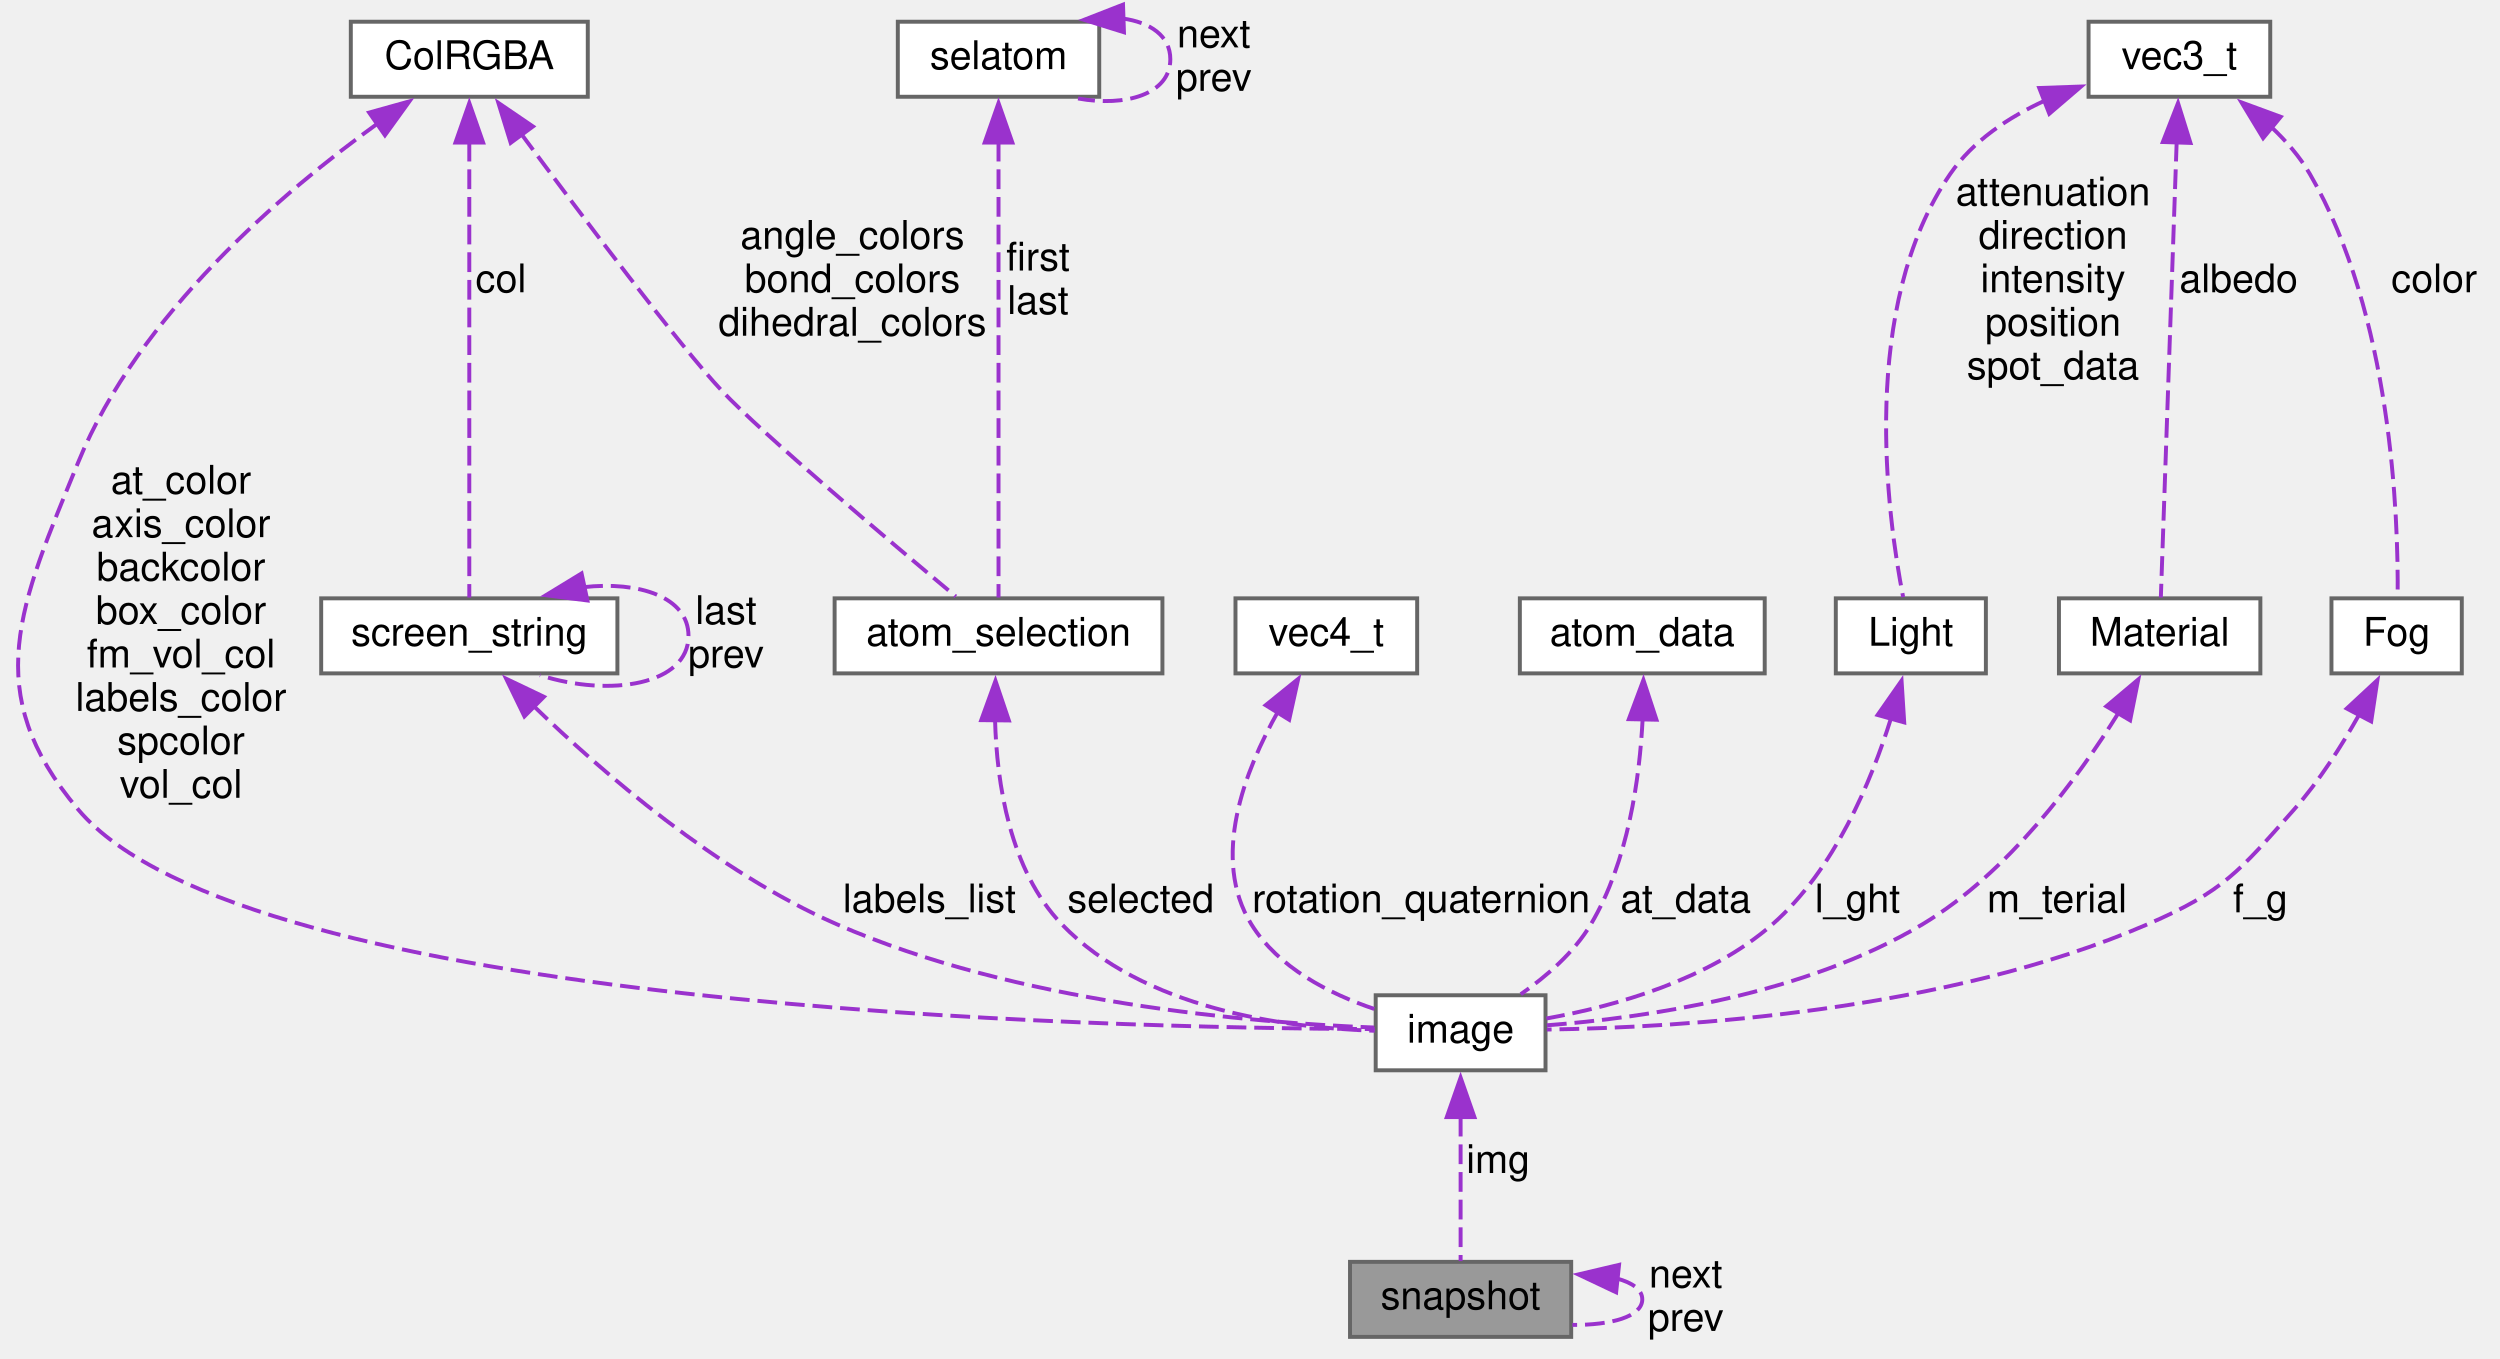
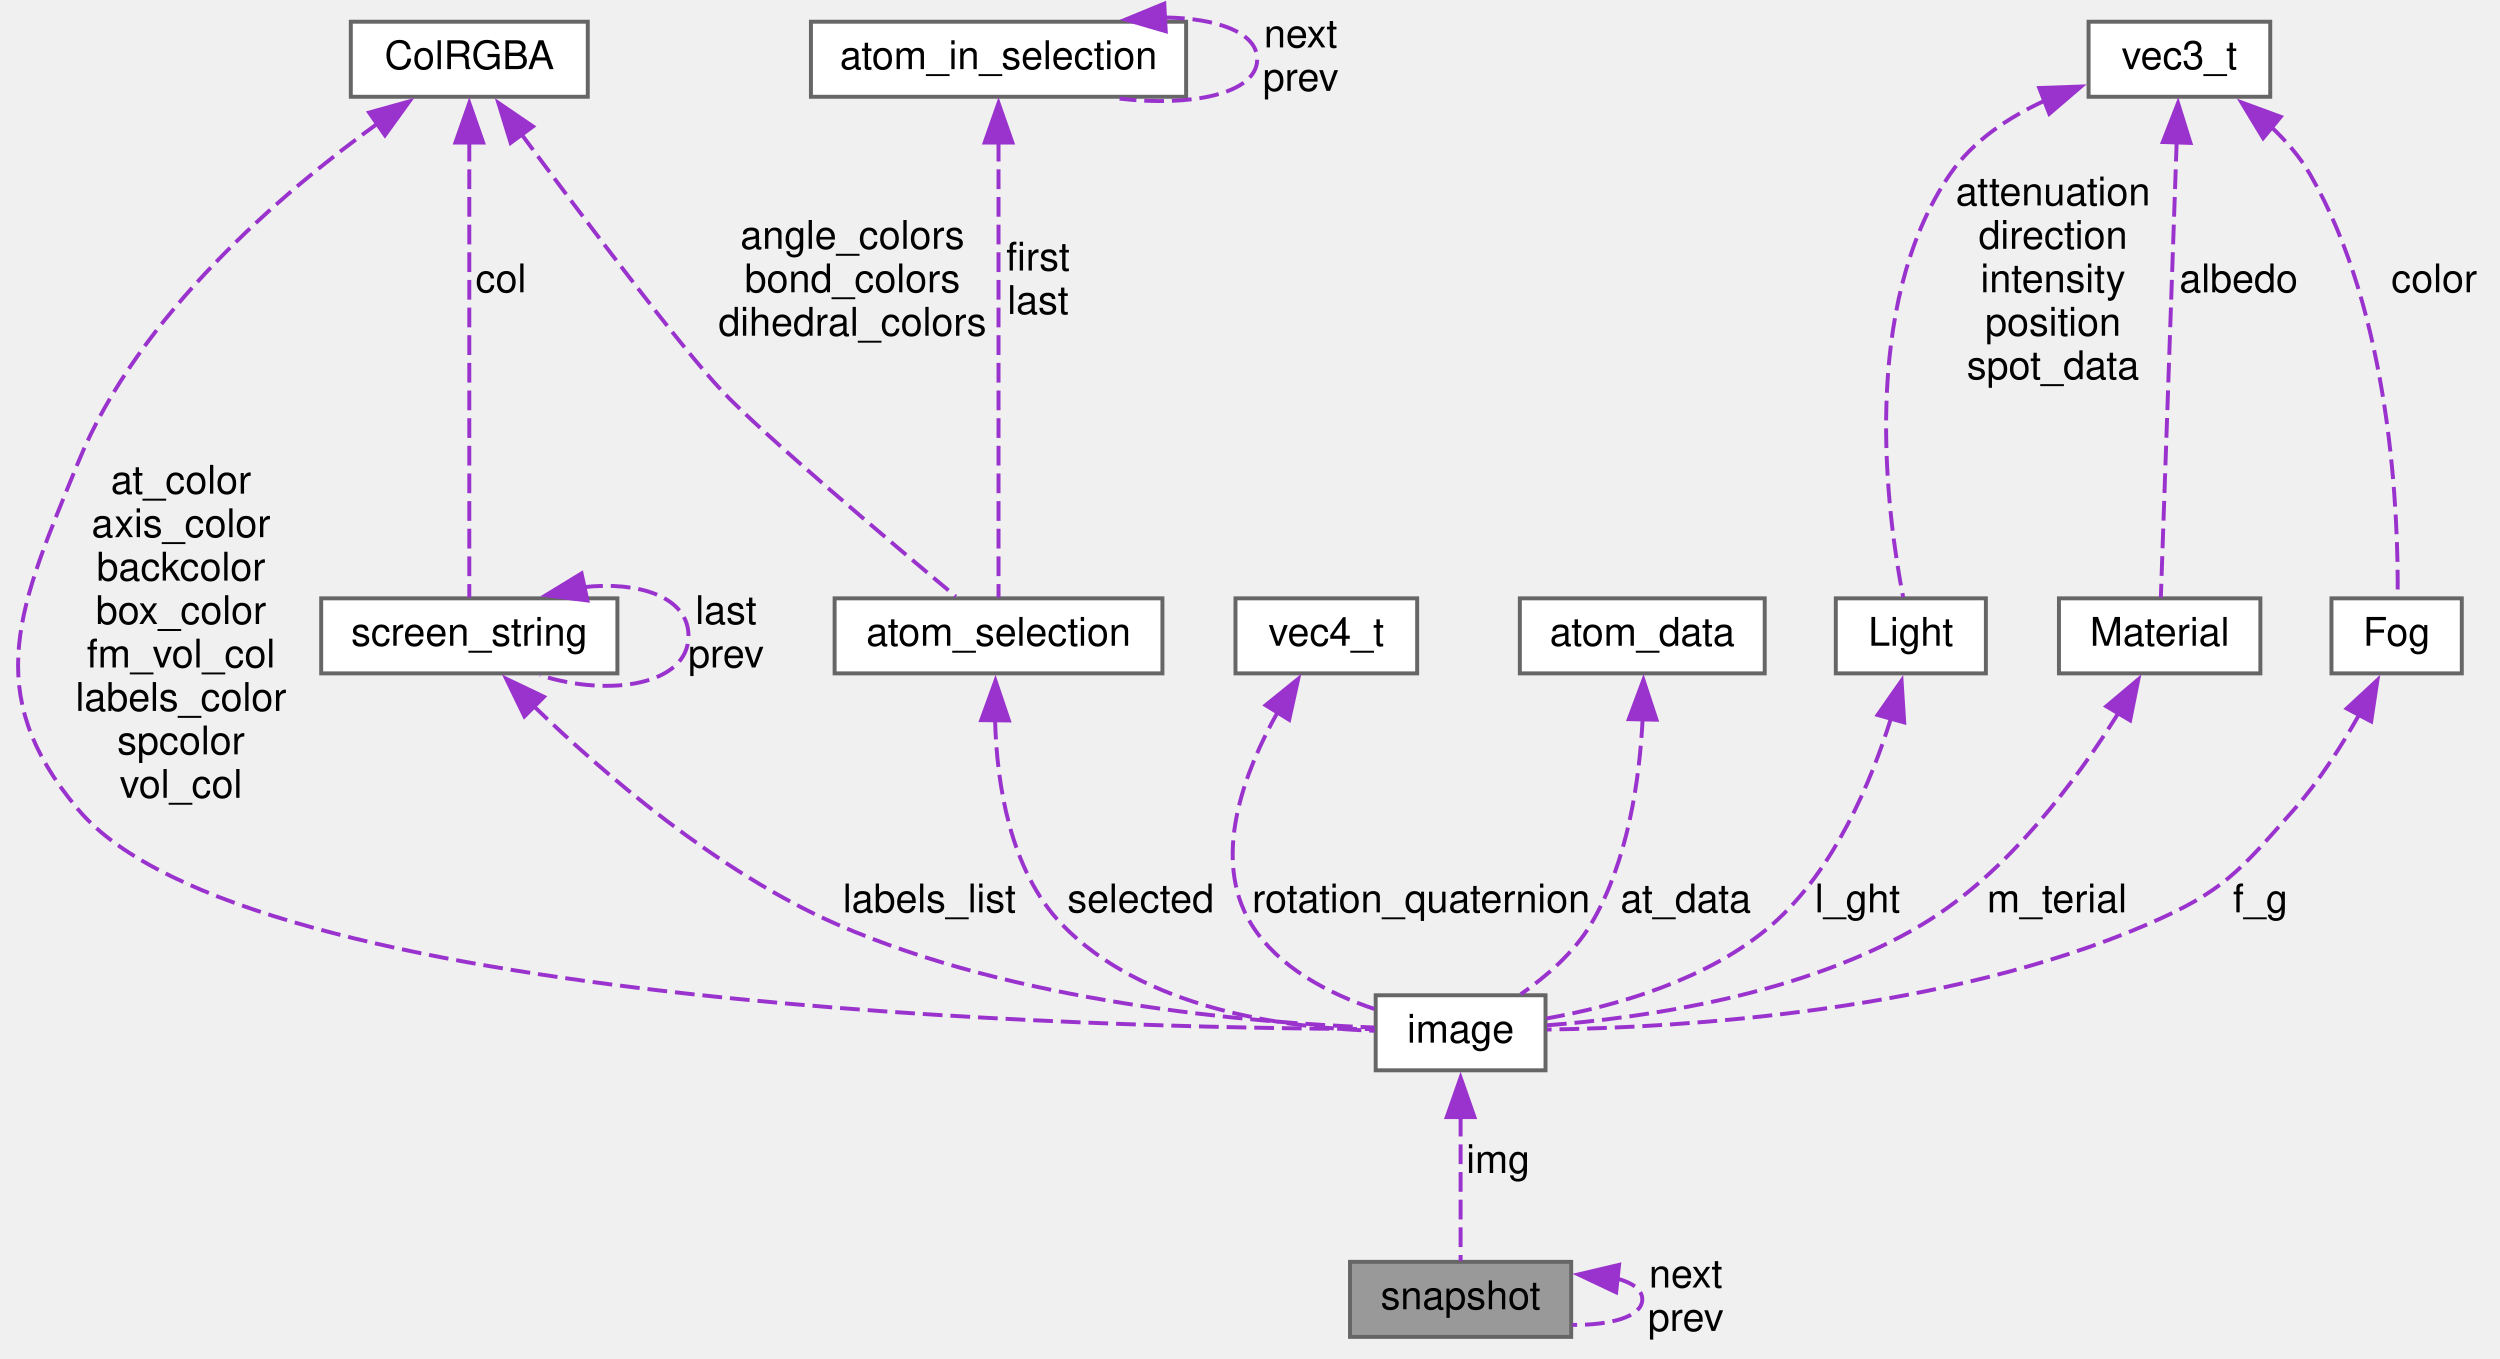
<svg xmlns="http://www.w3.org/2000/svg" xmlns:xlink="http://www.w3.org/1999/xlink" width="633pt" height="344pt" viewBox="0.00 0.00 632.65 344.00">
  <g id="graph0" class="graph" transform="scale(1 1) rotate(0) translate(4 340)">
    <g id="node1" class="node">
      <g id="a_node1">
        <a xlink:title=" ">
          <polygon fill="#999999" stroke="#666666" points="393.65,-20.5 337.65,-20.5 337.65,-1.5 393.65,-1.5 393.65,-20.5" />
          <text text-anchor="middle" x="365.65" y="-8.5" font-family="Helvetica,sans-Serif" font-size="10.00">snapshot</text>
        </a>
      </g>
    </g>
    <g id="edge18" class="edge">
      <path fill="none" stroke="#9a32cd" stroke-dasharray="5,2" d="M405.22,-16.28C409.15,-15.22 411.65,-13.46 411.65,-11 411.65,-6.62 403.74,-4.46 393.95,-4.53" />
      <polygon fill="#9a32cd" stroke="#9a32cd" points="405.03,-12.78 395.45,-17.31 405.77,-19.74 405.03,-12.78" />
      <text text-anchor="middle" x="422.65" y="-14" font-family="Helvetica,sans-Serif" font-size="10.00"> next</text>
      <text text-anchor="middle" x="422.65" y="-3" font-family="Helvetica,sans-Serif" font-size="10.00">prev</text>
    </g>
    <g id="node2" class="node">
      <g id="a_node2">
        <a xlink:href="../../de/d68/structimage.html" target="_top" xlink:title="a structure to describe the content of the OpenGL rendering">
          <polygon fill="white" stroke="#666666" points="387.15,-88 344.15,-88 344.15,-69 387.15,-69 387.15,-88" />
          <text text-anchor="middle" x="365.65" y="-76" font-family="Helvetica,sans-Serif" font-size="10.00">image</text>
        </a>
      </g>
    </g>
    <g id="edge1" class="edge">
      <path fill="none" stroke="#9a32cd" stroke-dasharray="5,2" d="M365.65,-57.24C365.65,-44.98 365.65,-29.97 365.65,-20.69" />
      <polygon fill="#9a32cd" stroke="#9a32cd" points="362.15,-57.15 365.65,-67.15 369.15,-57.15 362.15,-57.15" />
      <text text-anchor="middle" x="375.15" y="-43" font-family="Helvetica,sans-Serif" font-size="10.00"> img</text>
    </g>
    <g id="node3" class="node">
      <g id="a_node3">
        <a xlink:href="../../d1/d74/struct_col_r_g_b_a.html" target="_top" xlink:title=" ">
          <polygon fill="white" stroke="#666666" points="144.65,-334.5 84.65,-334.5 84.65,-315.5 144.65,-315.5 144.65,-334.5" />
          <text text-anchor="middle" x="114.65" y="-322.5" font-family="Helvetica,sans-Serif" font-size="10.00">ColRGBA</text>
        </a>
      </g>
    </g>
    <g id="edge2" class="edge">
      <path fill="none" stroke="#9a32cd" stroke-dasharray="5,2" d="M91.54,-308.8C67.38,-291.38 30.91,-260.36 15.65,-223 0.86,-186.79 -9.56,-164.9 15.65,-135 58.08,-84.67 274.15,-79.7 343.9,-79.43" />
      <polygon fill="#9a32cd" stroke="#9a32cd" points="89.29,-311.5 99.49,-314.34 93.29,-305.75 89.29,-311.5" />
      <text text-anchor="middle" x="41.65" y="-215" font-family="Helvetica,sans-Serif" font-size="10.00"> at_color</text>
      <text text-anchor="middle" x="41.65" y="-204" font-family="Helvetica,sans-Serif" font-size="10.00">axis_color</text>
      <text text-anchor="middle" x="41.65" y="-193" font-family="Helvetica,sans-Serif" font-size="10.00">backcolor</text>
      <text text-anchor="middle" x="41.65" y="-182" font-family="Helvetica,sans-Serif" font-size="10.00">box_color</text>
      <text text-anchor="middle" x="41.65" y="-171" font-family="Helvetica,sans-Serif" font-size="10.00">fm_vol_col</text>
      <text text-anchor="middle" x="41.65" y="-160" font-family="Helvetica,sans-Serif" font-size="10.00">labels_color</text>
      <text text-anchor="middle" x="41.65" y="-149" font-family="Helvetica,sans-Serif" font-size="10.00">spcolor</text>
      <text text-anchor="middle" x="41.65" y="-138" font-family="Helvetica,sans-Serif" font-size="10.00">vol_col</text>
    </g>
    <g id="node4" class="node">
      <g id="a_node4">
        <a xlink:href="../../d0/dc3/structscreen__string.html" target="_top" xlink:title="OpenGL string rendering.">
          <polygon fill="white" stroke="#666666" points="152.15,-188.5 77.15,-188.5 77.15,-169.5 152.15,-169.5 152.15,-188.5" />
          <text text-anchor="middle" x="114.65" y="-176.5" font-family="Helvetica,sans-Serif" font-size="10.00">screen_string</text>
        </a>
      </g>
    </g>
    <g id="edge4" class="edge">
      <path fill="none" stroke="#9a32cd" stroke-dasharray="5,2" d="M114.65,-304.12C114.65,-272.33 114.65,-211.33 114.65,-188.71" />
      <polygon fill="#9a32cd" stroke="#9a32cd" points="111.15,-303.91 114.65,-313.91 118.15,-303.91 111.15,-303.91" />
      <text text-anchor="middle" x="122.65" y="-266" font-family="Helvetica,sans-Serif" font-size="10.00"> col</text>
    </g>
    <g id="node5" class="node">
      <g id="a_node5">
        <a xlink:href="../../d6/d0f/structatom__selection.html" target="_top" xlink:title=" ">
          <polygon fill="white" stroke="#666666" points="290.15,-188.5 207.15,-188.5 207.15,-169.5 290.15,-169.5 290.15,-188.5" />
          <text text-anchor="middle" x="248.65" y="-176.5" font-family="Helvetica,sans-Serif" font-size="10.00">atom_selection</text>
        </a>
      </g>
    </g>
    <g id="edge7" class="edge">
      <path fill="none" stroke="#9a32cd" stroke-dasharray="5,2" d="M127.83,-306.06C143.26,-285.23 168.04,-252.27 178.65,-241 188.87,-230.15 220.88,-203.12 237.84,-188.97" />
      <polygon fill="#9a32cd" stroke="#9a32cd" points="125.13,-303.83 122.01,-313.95 130.77,-307.98 125.13,-303.83" />
      <text text-anchor="middle" x="211.65" y="-277" font-family="Helvetica,sans-Serif" font-size="10.00"> angle_colors</text>
      <text text-anchor="middle" x="211.65" y="-266" font-family="Helvetica,sans-Serif" font-size="10.00">bond_colors</text>
      <text text-anchor="middle" x="211.65" y="-255" font-family="Helvetica,sans-Serif" font-size="10.00">dihedral_colors</text>
    </g>
    <g id="edge3" class="edge">
      <path fill="none" stroke="#9a32cd" stroke-dasharray="5,2" d="M130.87,-161.31C148.23,-144.51 177.38,-119.24 207.65,-106 253.26,-86.04 312.33,-81.04 343.75,-79.83" />
      <polygon fill="#9a32cd" stroke="#9a32cd" points="128.61,-158.61 123.99,-168.14 133.55,-163.57 128.61,-158.61" />
      <text text-anchor="middle" x="231.15" y="-109" font-family="Helvetica,sans-Serif" font-size="10.00"> labels_list</text>
    </g>
    <g id="edge5" class="edge">
      <path fill="none" stroke="#9a32cd" stroke-dasharray="5,2" d="M143.49,-191.32C157.61,-192.93 170.15,-188.82 170.15,-179 170.15,-166.67 150.41,-163.35 132.55,-169.03" />
      <polygon fill="#9a32cd" stroke="#9a32cd" points="144.55,-187.96 134.03,-189.29 143.08,-194.81 144.55,-187.96" />
      <text text-anchor="middle" x="179.65" y="-182" font-family="Helvetica,sans-Serif" font-size="10.00"> last</text>
      <text text-anchor="middle" x="179.65" y="-171" font-family="Helvetica,sans-Serif" font-size="10.00">prev</text>
    </g>
    <g id="edge6" class="edge">
      <path fill="none" stroke="#9a32cd" stroke-dasharray="5,2" d="M247.77,-157.77C248.2,-141.69 251.47,-119.68 264.65,-106 285.27,-84.58 320.92,-79.73 343.88,-79.01" />
      <polygon fill="#9a32cd" stroke="#9a32cd" points="244.27,-157.66 247.88,-167.62 251.27,-157.58 244.27,-157.66" />
      <text text-anchor="middle" x="284.65" y="-109" font-family="Helvetica,sans-Serif" font-size="10.00"> selected</text>
    </g>
    <g id="node6" class="node">
      <g id="a_node6">
-         <a xlink:href="../../dd/d4c/structselatom.html" target="_top" xlink:title=" ">
-           <polygon fill="white" stroke="#666666" points="274.15,-334.5 223.15,-334.5 223.15,-315.5 274.15,-315.5 274.15,-334.5" />
-           <text text-anchor="middle" x="248.65" y="-322.5" font-family="Helvetica,sans-Serif" font-size="10.00">selatom</text>
+         <a xlink:href="../../df/dab/structatom__in__selection.html" target="_top" xlink:title=" ">
+           <polygon fill="white" stroke="#666666" points="296.15,-334.5 201.15,-334.5 201.15,-315.5 296.15,-315.5 296.15,-334.5" />
+           <text text-anchor="middle" x="248.65" y="-322.5" font-family="Helvetica,sans-Serif" font-size="10.00">atom_in_selection</text>
        </a>
      </g>
    </g>
    <g id="edge8" class="edge">
      <path fill="none" stroke="#9a32cd" stroke-dasharray="5,2" d="M248.65,-304.12C248.65,-272.33 248.65,-211.33 248.65,-188.71" />
      <polygon fill="#9a32cd" stroke="#9a32cd" points="245.15,-303.91 248.65,-313.91 252.15,-303.91 245.15,-303.91" />
      <text text-anchor="middle" x="258.65" y="-271.5" font-family="Helvetica,sans-Serif" font-size="10.00"> first</text>
      <text text-anchor="middle" x="258.65" y="-260.5" font-family="Helvetica,sans-Serif" font-size="10.00">last</text>
    </g>
    <g id="edge9" class="edge">
-       <path fill="none" stroke="#9a32cd" stroke-dasharray="5,2" d="M280.03,-335.32C287.04,-334.37 292.15,-330.93 292.15,-325 292.15,-316.17 280.82,-312.86 268.79,-315.07" />
-       <polygon fill="#9a32cd" stroke="#9a32cd" points="280.41,-331.83 270.3,-334.98 280.17,-338.83 280.41,-331.83" />
-       <text text-anchor="middle" x="303.15" y="-328" font-family="Helvetica,sans-Serif" font-size="10.00"> next</text>
-       <text text-anchor="middle" x="303.15" y="-317" font-family="Helvetica,sans-Serif" font-size="10.00">prev</text>
+       <path fill="none" stroke="#9a32cd" stroke-dasharray="5,2" d="M290.79,-335.58C303.87,-335.38 314.15,-331.85 314.15,-325 314.15,-316.23 297.3,-312.9 279.31,-315.03" />
+       <polygon fill="#9a32cd" stroke="#9a32cd" points="290.99,-332.09 280.82,-335.05 290.62,-339.08 290.99,-332.09" />
+       <text text-anchor="middle" x="325.15" y="-328" font-family="Helvetica,sans-Serif" font-size="10.00"> next</text>
+       <text text-anchor="middle" x="325.15" y="-317" font-family="Helvetica,sans-Serif" font-size="10.00">prev</text>
    </g>
    <g id="node7" class="node">
      <g id="a_node7">
        <a xlink:href="../../d7/d36/structvec4__t.html" target="_top" xlink:title=" ">
          <polygon fill="white" stroke="#666666" points="354.65,-188.5 308.65,-188.5 308.65,-169.5 354.65,-169.5 354.65,-188.5" />
          <text text-anchor="middle" x="331.65" y="-176.5" font-family="Helvetica,sans-Serif" font-size="10.00">vec4_t</text>
        </a>
      </g>
    </g>
    <g id="edge10" class="edge">
      <path fill="none" stroke="#9a32cd" stroke-dasharray="5,2" d="M319.52,-160.02C310.86,-144.71 302.38,-122.62 312.65,-106 319.46,-94.97 332.41,-88.38 343.8,-84.53" />
      <polygon fill="#9a32cd" stroke="#9a32cd" points="316.29,-161.44 324.53,-168.1 322.24,-157.75 316.29,-161.44" />
      <text text-anchor="middle" x="355.65" y="-109" font-family="Helvetica,sans-Serif" font-size="10.00"> rotation_quaternion</text>
    </g>
    <g id="node8" class="node">
      <g id="a_node8">
        <a xlink:href="../../db/d99/structatom__data.html" target="_top" xlink:title=" ">
          <polygon fill="white" stroke="#666666" points="442.65,-188.5 380.65,-188.5 380.65,-169.5 442.65,-169.5 442.65,-188.5" />
          <text text-anchor="middle" x="411.65" y="-176.5" font-family="Helvetica,sans-Serif" font-size="10.00">atom_data</text>
        </a>
      </g>
    </g>
    <g id="edge11" class="edge">
      <path fill="none" stroke="#9a32cd" stroke-dasharray="5,2" d="M411.75,-158.16C411,-142.92 408.08,-121.87 398.65,-106 394.37,-98.8 387.36,-92.76 380.89,-88.27" />
      <polygon fill="#9a32cd" stroke="#9a32cd" points="408.24,-157.91 411.94,-167.84 415.24,-157.77 408.24,-157.91" />
      <text text-anchor="middle" x="422.65" y="-109" font-family="Helvetica,sans-Serif" font-size="10.00"> at_data</text>
    </g>
    <g id="node9" class="node">
      <g id="a_node9">
        <a xlink:href="../../d7/d61/struct_light.html" target="_top" xlink:title="Light parameters for OpenGL rendering.">
          <polygon fill="white" stroke="#666666" points="498.65,-188.5 460.65,-188.5 460.65,-169.5 498.65,-169.5 498.65,-188.5" />
          <text text-anchor="middle" x="479.65" y="-176.5" font-family="Helvetica,sans-Serif" font-size="10.00">Light</text>
        </a>
      </g>
    </g>
    <g id="edge12" class="edge">
      <path fill="none" stroke="#9a32cd" stroke-dasharray="5,2" d="M474.65,-158.21C469.61,-142.06 460.29,-119.75 444.65,-106 428.57,-91.87 404.68,-85.22 387.38,-82.12" />
      <polygon fill="#9a32cd" stroke="#9a32cd" points="471.23,-158.97 477.3,-167.65 477.97,-157.08 471.23,-158.97" />
      <text text-anchor="middle" x="466.15" y="-109" font-family="Helvetica,sans-Serif" font-size="10.00"> l_ght</text>
    </g>
    <g id="node10" class="node">
      <g id="a_node10">
        <a xlink:href="../../d3/d7c/structvec3__t.html" target="_top" xlink:title=" ">
          <polygon fill="white" stroke="#666666" points="570.65,-334.5 524.65,-334.5 524.65,-315.5 570.65,-315.5 570.65,-334.5" />
          <text text-anchor="middle" x="547.65" y="-322.5" font-family="Helvetica,sans-Serif" font-size="10.00">vec3_t</text>
        </a>
      </g>
    </g>
    <g id="edge13" class="edge">
      <path fill="none" stroke="#9a32cd" stroke-dasharray="5,2" d="M513.49,-314.48C504.34,-310.28 495.4,-304.34 489.65,-296 466.48,-262.38 473.65,-209.59 477.7,-188.82" />
      <polygon fill="#9a32cd" stroke="#9a32cd" points="512.16,-317.72 522.75,-318.09 514.71,-311.2 512.16,-317.72" />
      <text text-anchor="middle" x="515.65" y="-288" font-family="Helvetica,sans-Serif" font-size="10.00"> attenuation</text>
      <text text-anchor="middle" x="515.65" y="-277" font-family="Helvetica,sans-Serif" font-size="10.00">direction</text>
      <text text-anchor="middle" x="515.65" y="-266" font-family="Helvetica,sans-Serif" font-size="10.00">intensity</text>
      <text text-anchor="middle" x="515.65" y="-255" font-family="Helvetica,sans-Serif" font-size="10.00">position</text>
      <text text-anchor="middle" x="515.65" y="-244" font-family="Helvetica,sans-Serif" font-size="10.00">spot_data</text>
    </g>
    <g id="node11" class="node">
      <g id="a_node11">
        <a xlink:href="../../d3/d0a/struct_material.html" target="_top" xlink:title="Material parameters for OpenGL rendering.">
          <polygon fill="white" stroke="#666666" points="568.15,-188.5 517.15,-188.5 517.15,-169.5 568.15,-169.5 568.15,-188.5" />
          <text text-anchor="middle" x="542.65" y="-176.5" font-family="Helvetica,sans-Serif" font-size="10.00">Material</text>
        </a>
      </g>
    </g>
    <g id="edge15" class="edge">
      <path fill="none" stroke="#9a32cd" stroke-dasharray="5,2" d="M546.96,-304.12C545.86,-272.33 543.74,-211.33 542.95,-188.71" />
      <polygon fill="#9a32cd" stroke="#9a32cd" points="543.45,-304.04 547.3,-313.91 550.45,-303.8 543.45,-304.04" />
      <text text-anchor="middle" x="562.65" y="-266" font-family="Helvetica,sans-Serif" font-size="10.00"> albedo</text>
    </g>
    <g id="node12" class="node">
      <g id="a_node12">
        <a xlink:href="../../d8/df7/struct_fog.html" target="_top" xlink:title="Fog parameters for OpenGL rendering.">
          <polygon fill="white" stroke="#666666" points="619.15,-188.5 586.15,-188.5 586.15,-169.5 619.15,-169.5 619.15,-188.5" />
          <text text-anchor="middle" x="602.65" y="-176.5" font-family="Helvetica,sans-Serif" font-size="10.00">Fog</text>
        </a>
      </g>
    </g>
    <g id="edge17" class="edge">
      <path fill="none" stroke="#9a32cd" stroke-dasharray="5,2" d="M571.01,-307.76C574.71,-304.27 578.14,-300.31 580.65,-296 601.38,-260.4 603.12,-209.19 602.91,-188.83" />
      <polygon fill="#9a32cd" stroke="#9a32cd" points="568.85,-305.02 563.36,-314.08 573.3,-310.42 568.85,-305.02" />
      <text text-anchor="middle" x="612.15" y="-266" font-family="Helvetica,sans-Serif" font-size="10.00"> color</text>
    </g>
    <g id="edge14" class="edge">
      <path fill="none" stroke="#9a32cd" stroke-dasharray="5,2" d="M532.27,-159.56C521.9,-142.91 504.39,-119.06 482.65,-106 452.84,-88.09 412.13,-82.27 387.43,-80.39" />
      <polygon fill="#9a32cd" stroke="#9a32cd" points="529.15,-161.16 537.25,-167.98 535.17,-157.6 529.15,-161.16" />
      <text text-anchor="middle" x="516.65" y="-109" font-family="Helvetica,sans-Serif" font-size="10.00"> m_terial</text>
    </g>
    <g id="edge16" class="edge">
      <path fill="none" stroke="#9a32cd" stroke-dasharray="5,2" d="M593.15,-159.03C588.72,-151.15 583.02,-142.19 576.65,-135 562.8,-119.36 558.83,-114.29 539.65,-106 488.32,-83.82 421.46,-79.81 387.5,-79.32" />
      <polygon fill="#9a32cd" stroke="#9a32cd" points="590.02,-160.6 597.79,-167.81 596.21,-157.33 590.02,-160.6" />
      <text text-anchor="middle" x="568.15" y="-109" font-family="Helvetica,sans-Serif" font-size="10.00"> f_g</text>
    </g>
  </g>
</svg>
